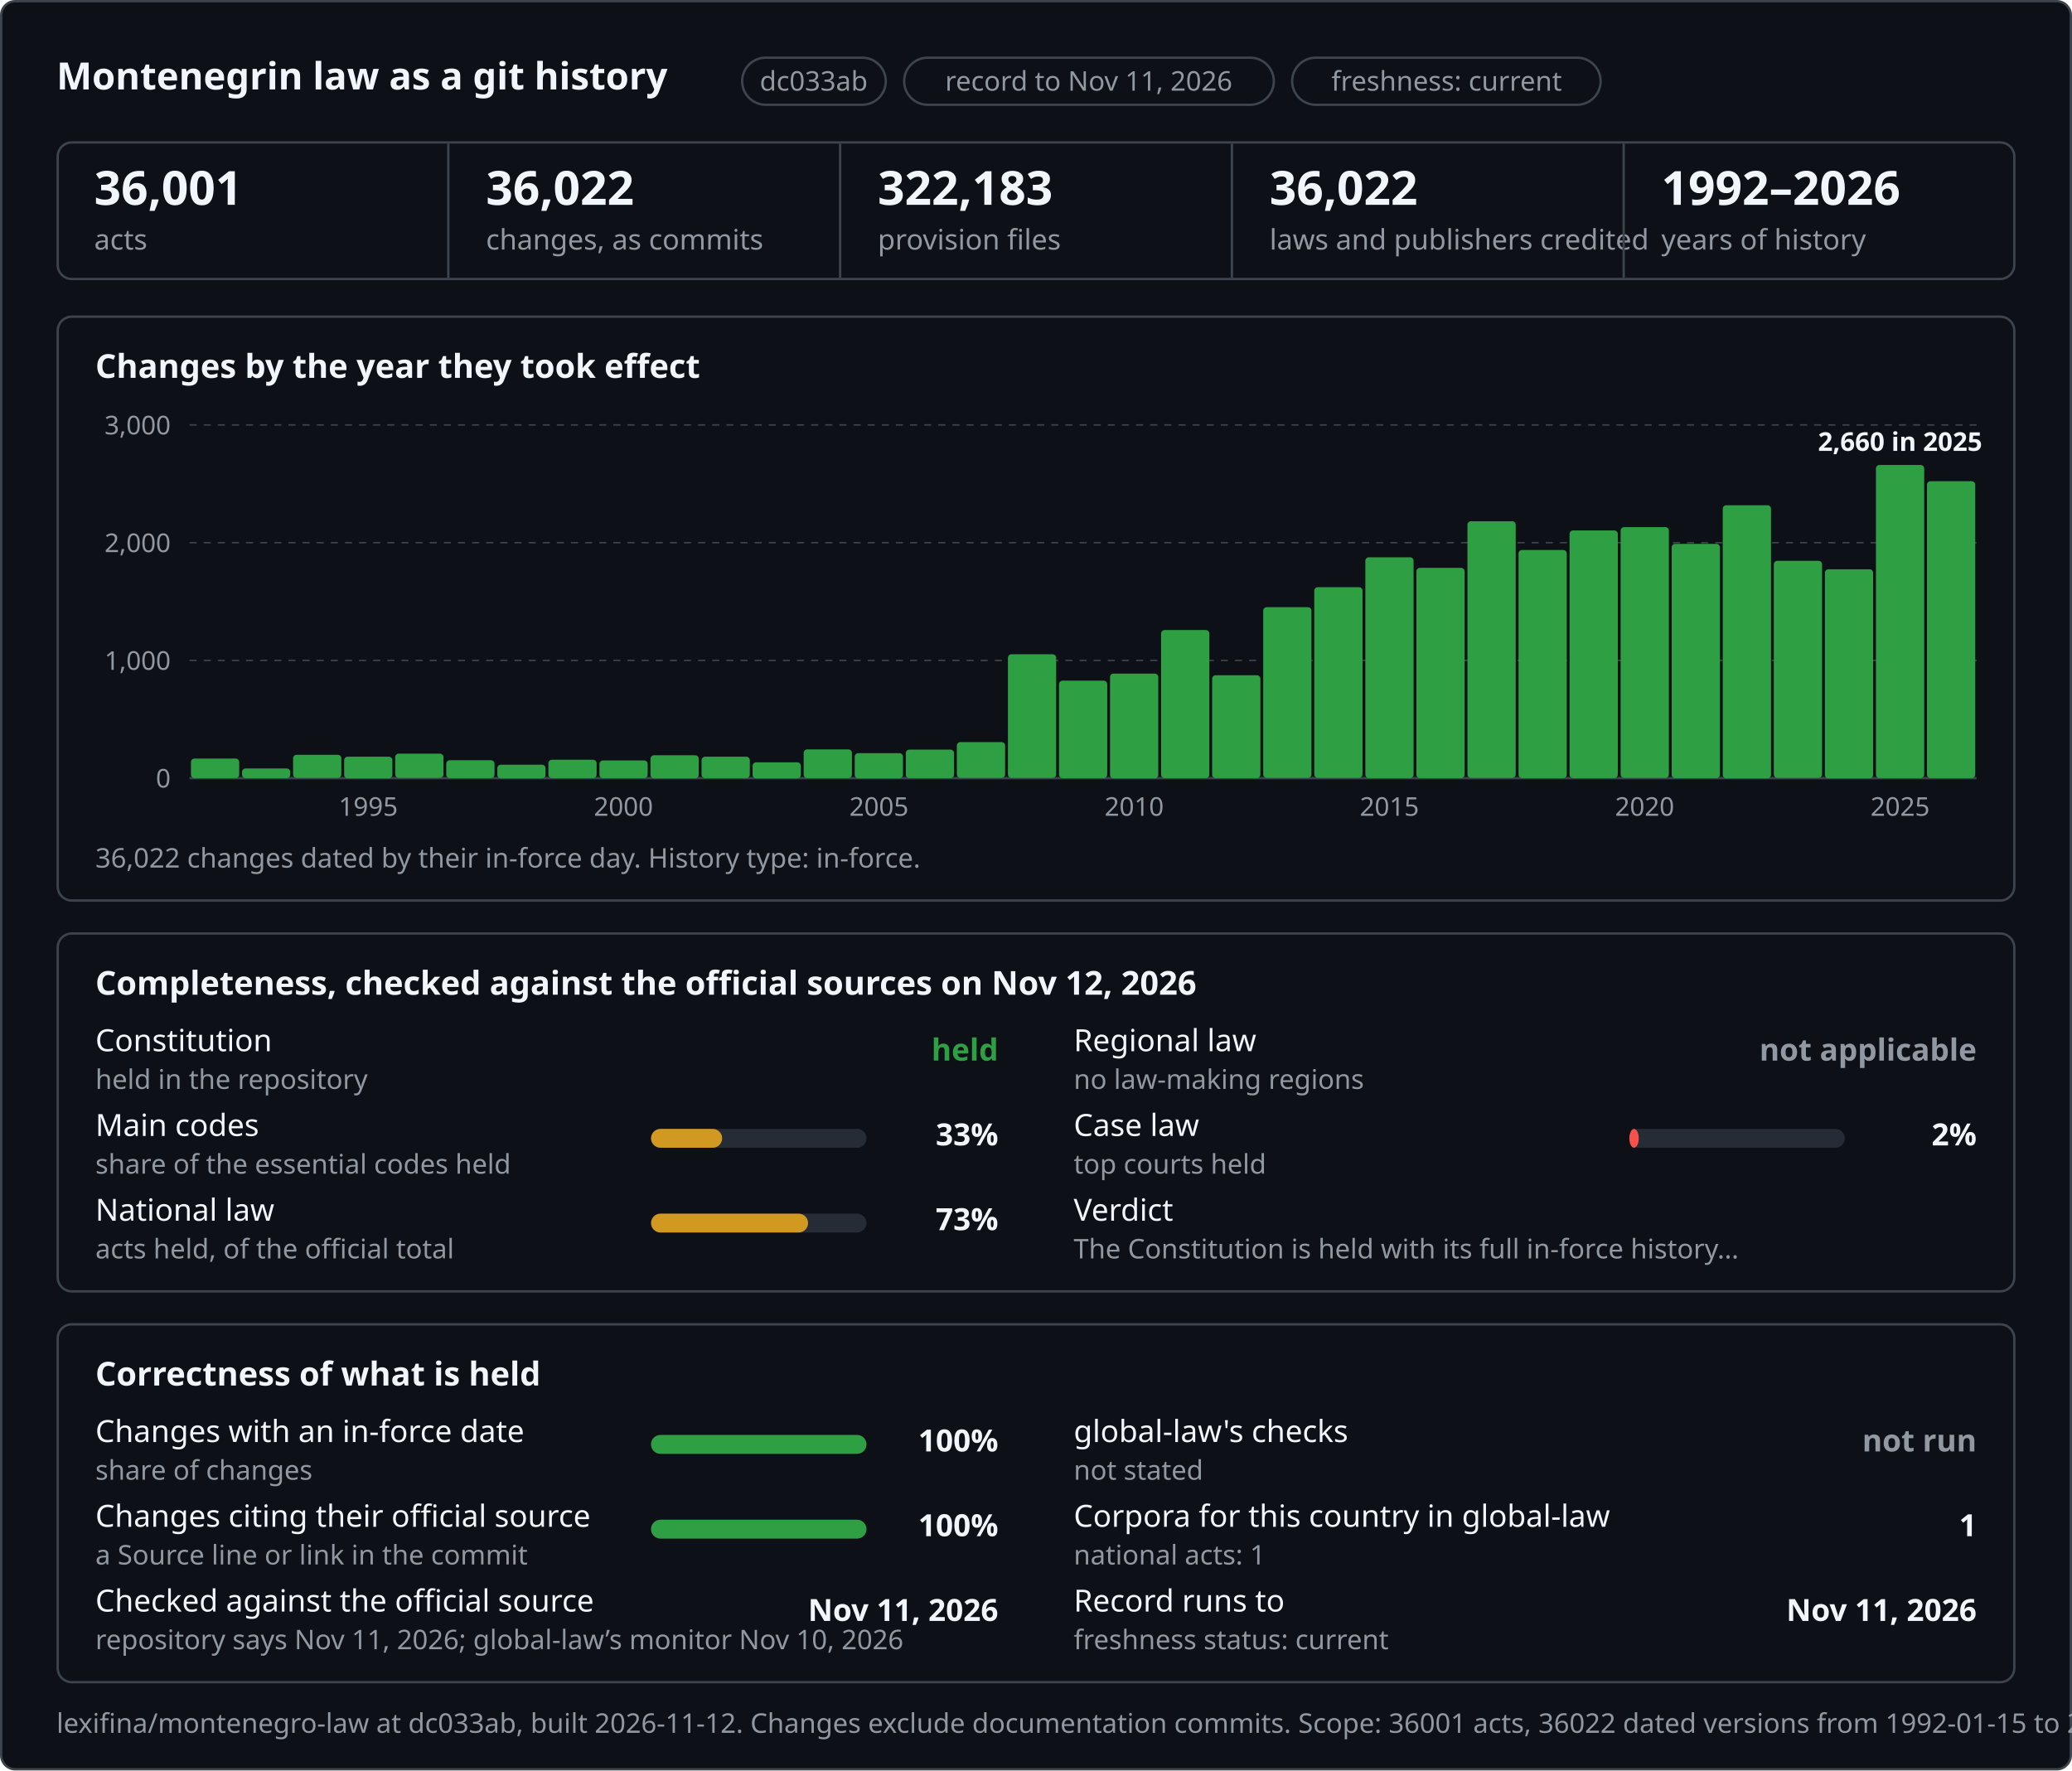
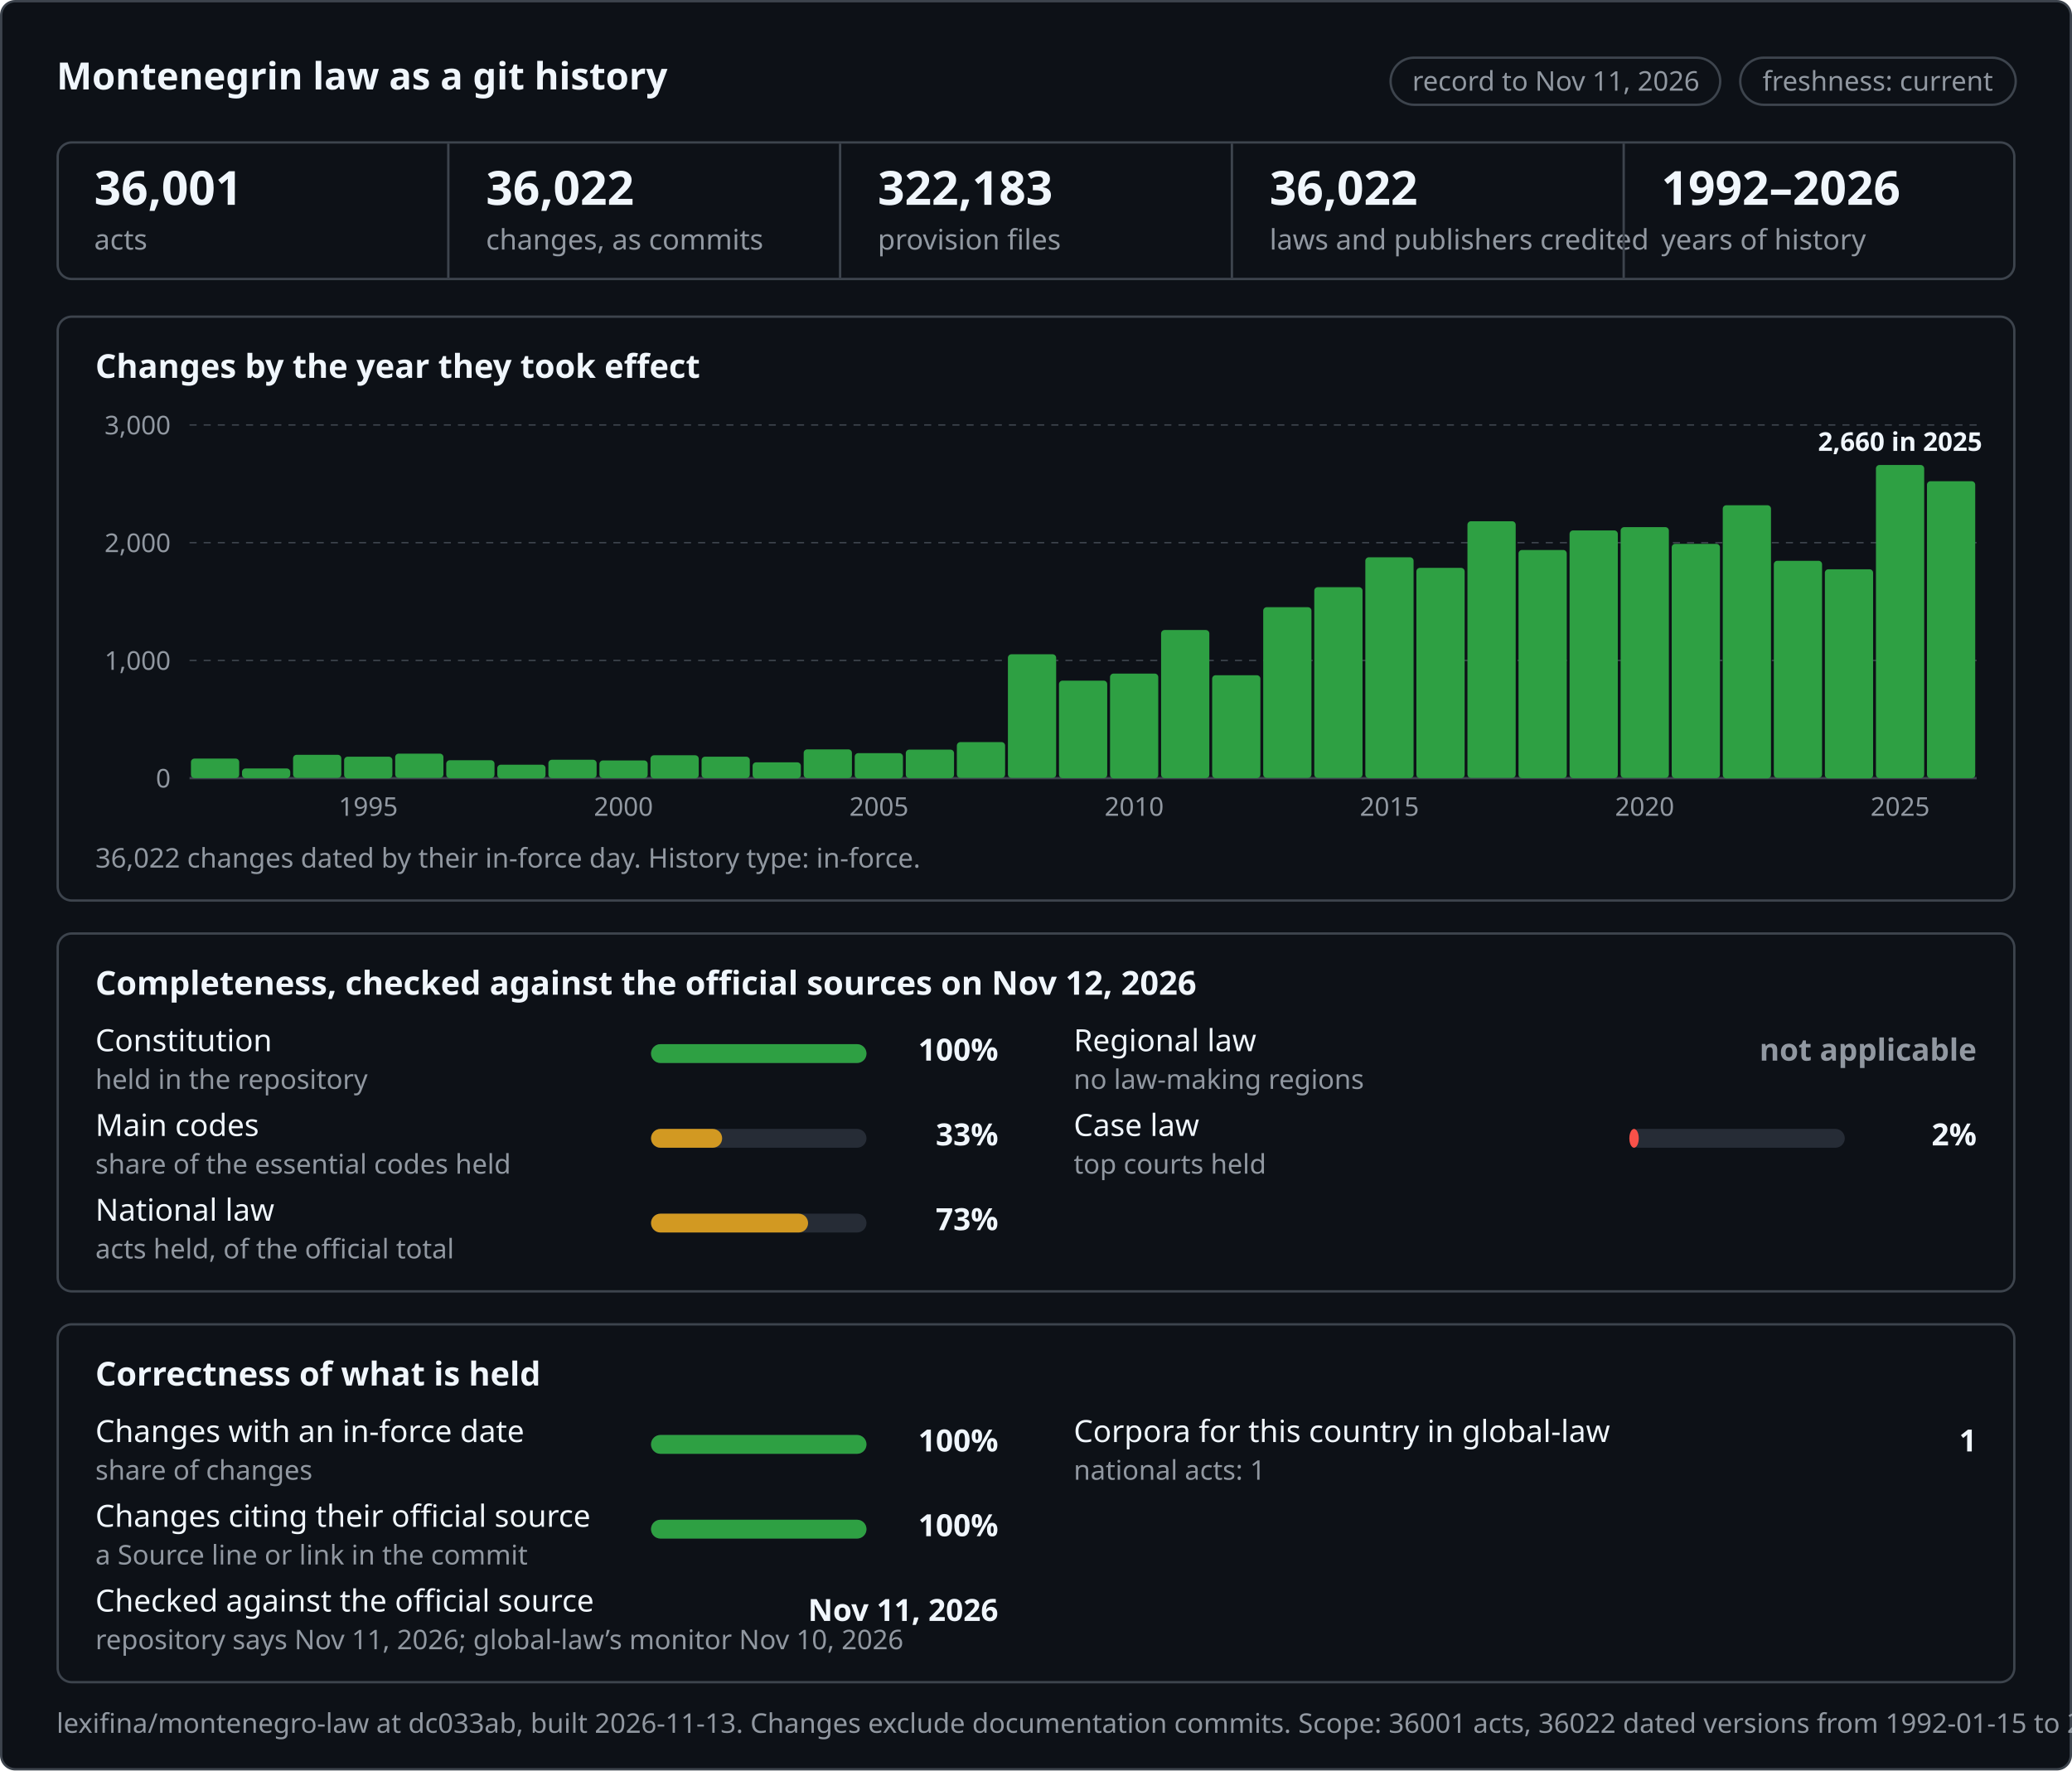
<svg xmlns="http://www.w3.org/2000/svg" width="880" height="752" viewBox="0 0 880 752" font-family="-apple-system,BlinkMacSystemFont,Segoe UI,Noto Sans,Helvetica,Arial,sans-serif">
  <rect x="0.5" y="0.5" width="879" height="751" rx="6" fill="#0d1117" stroke="#3d444d" />
  <text x="24" y="38" font-size="16" font-weight="600" fill="#f0f6fc">Montenegrin law as a git history</text>
-   <rect x="315.2" y="24.5" width="61" height="20" rx="10" fill="none" stroke="#3d444d" />
-   <text x="345.6" y="38.5" font-size="11.5" font-weight="500" text-anchor="middle" fill="#9198a1">dc033ab</text>
-   <rect x="384.0" y="24.5" width="157" height="20" rx="10" fill="none" stroke="#3d444d" />
-   <text x="462.4" y="38.5" font-size="11.5" font-weight="500" text-anchor="middle" fill="#9198a1">record to Nov 11, 2026</text>
-   <rect x="548.8" y="24.5" width="131" height="20" rx="10" fill="none" stroke="#3d444d" />
-   <text x="614.4" y="38.5" font-size="11.5" font-weight="500" text-anchor="middle" fill="#9198a1">freshness: current</text>
+   <rect x="590.6" y="24.5" width="140" height="20" rx="10" fill="none" stroke="#3d444d" />
+   <text x="660.8" y="38.5" font-size="11.5" font-weight="500" text-anchor="middle" fill="#9198a1">record to Nov 11, 2026</text>
+   <rect x="739.1" y="24.5" width="117" height="20" rx="10" fill="none" stroke="#3d444d" />
+   <text x="797.5" y="38.5" font-size="11.5" font-weight="500" text-anchor="middle" fill="#9198a1">freshness: current</text>
  <rect x="24.5" y="60.5" width="831" height="58" rx="6" fill="#0d1117" stroke="#3d444d" />
  <text x="40.0" y="87" font-size="20" font-weight="600" fill="#f0f6fc">36,001</text>
  <text x="40.0" y="106" font-size="12" fill="#9198a1">acts</text>
  <line x1="190.4" y1="61" x2="190.4" y2="118" stroke="#3d444d" />
  <text x="206.4" y="87" font-size="20" font-weight="600" fill="#f0f6fc">36,022</text>
  <text x="206.4" y="106" font-size="12" fill="#9198a1">changes, as commits</text>
  <line x1="356.8" y1="61" x2="356.8" y2="118" stroke="#3d444d" />
  <text x="372.8" y="87" font-size="20" font-weight="600" fill="#f0f6fc">322,183</text>
  <text x="372.8" y="106" font-size="12" fill="#9198a1">provision files</text>
  <line x1="523.2" y1="61" x2="523.2" y2="118" stroke="#3d444d" />
  <text x="539.2" y="87" font-size="20" font-weight="600" fill="#f0f6fc">36,022</text>
-   <text x="539.2" y="106" font-size="12" fill="#9198a1">laws and publishers credited</text>
+   <text x="539.2" y="106" font-size="12" fill="#9198a1" textLength="142" lengthAdjust="spacingAndGlyphs">laws and publishers credited</text>
  <line x1="689.6" y1="61" x2="689.6" y2="118" stroke="#3d444d" />
  <text x="705.6" y="87" font-size="20" font-weight="600" fill="#f0f6fc">1992–2026</text>
  <text x="705.6" y="106" font-size="12" fill="#9198a1">years of history</text>
  <rect x="24.5" y="134.5" width="831" height="248" rx="6" fill="#0d1117" stroke="#3d444d" />
  <text x="40.5" y="160.5" font-size="14" font-weight="600" fill="#f0f6fc">Changes by the year they took effect</text>
  <line x1="80.5" y1="330.5" x2="839.5" y2="330.5" stroke="#3d444d" stroke-width="1" />
  <text x="72.5" y="334.5" font-size="11" text-anchor="end" fill="#9198a1">0</text>
  <line x1="80.5" y1="280.5" x2="839.5" y2="280.5" stroke="#3d444d" stroke-width="0.6" stroke-dasharray="3 3" />
  <text x="72.5" y="284.5" font-size="11" text-anchor="end" fill="#9198a1">1,000</text>
  <line x1="80.5" y1="230.5" x2="839.5" y2="230.5" stroke="#3d444d" stroke-width="0.6" stroke-dasharray="3 3" />
  <text x="72.5" y="234.5" font-size="11" text-anchor="end" fill="#9198a1">2,000</text>
  <line x1="80.5" y1="180.5" x2="839.5" y2="180.5" stroke="#3d444d" stroke-width="0.6" stroke-dasharray="3 3" />
  <text x="72.5" y="184.5" font-size="11" text-anchor="end" fill="#9198a1">3,000</text>
  <rect x="81.10" y="322.2" width="20.49" height="8.3" rx="1.5" fill="#2ea043" />
  <rect x="102.79" y="326.4" width="20.49" height="4.1" rx="1.5" fill="#2ea043" />
  <rect x="124.47" y="320.6" width="20.49" height="9.8" rx="1.5" fill="#2ea043" />
  <rect x="146.16" y="321.4" width="20.49" height="9.2" rx="1.5" fill="#2ea043" />
  <text x="156.4" y="346.5" font-size="11" text-anchor="middle" fill="#9198a1">1995</text>
  <rect x="167.84" y="320.1" width="20.49" height="10.3" rx="1.5" fill="#2ea043" />
  <rect x="189.53" y="322.9" width="20.49" height="7.6" rx="1.5" fill="#2ea043" />
  <rect x="211.21" y="324.8" width="20.49" height="5.8" rx="1.5" fill="#2ea043" />
  <rect x="232.90" y="322.7" width="20.49" height="7.8" rx="1.5" fill="#2ea043" />
  <rect x="254.59" y="323.0" width="20.49" height="7.5" rx="1.5" fill="#2ea043" />
  <text x="264.8" y="346.5" font-size="11" text-anchor="middle" fill="#9198a1">2000</text>
  <rect x="276.27" y="320.8" width="20.49" height="9.8" rx="1.5" fill="#2ea043" />
  <rect x="297.96" y="321.4" width="20.49" height="9.1" rx="1.5" fill="#2ea043" />
  <rect x="319.64" y="323.8" width="20.49" height="6.8" rx="1.5" fill="#2ea043" />
  <rect x="341.33" y="318.3" width="20.49" height="12.2" rx="1.5" fill="#2ea043" />
  <rect x="363.01" y="319.9" width="20.49" height="10.7" rx="1.5" fill="#2ea043" />
  <text x="373.3" y="346.5" font-size="11" text-anchor="middle" fill="#9198a1">2005</text>
  <rect x="384.70" y="318.4" width="20.49" height="12.1" rx="1.5" fill="#2ea043" />
  <rect x="406.39" y="315.2" width="20.49" height="15.2" rx="1.5" fill="#2ea043" />
  <rect x="428.07" y="277.9" width="20.49" height="52.5" rx="1.5" fill="#2ea043" />
  <rect x="449.76" y="289.1" width="20.49" height="41.4" rx="1.5" fill="#2ea043" />
  <rect x="471.44" y="286.1" width="20.49" height="44.5" rx="1.5" fill="#2ea043" />
  <text x="481.7" y="346.5" font-size="11" text-anchor="middle" fill="#9198a1">2010</text>
  <rect x="493.13" y="267.6" width="20.49" height="62.9" rx="1.5" fill="#2ea043" />
  <rect x="514.81" y="286.8" width="20.49" height="43.7" rx="1.5" fill="#2ea043" />
  <rect x="536.50" y="257.9" width="20.49" height="72.5" rx="1.5" fill="#2ea043" />
  <rect x="558.19" y="249.4" width="20.49" height="81.0" rx="1.5" fill="#2ea043" />
  <rect x="579.87" y="236.7" width="20.49" height="93.8" rx="1.5" fill="#2ea043" />
  <text x="590.1" y="346.5" font-size="11" text-anchor="middle" fill="#9198a1">2015</text>
  <rect x="601.56" y="241.2" width="20.49" height="89.3" rx="1.5" fill="#2ea043" />
  <rect x="623.24" y="221.4" width="20.49" height="109.0" rx="1.5" fill="#2ea043" />
  <rect x="644.93" y="233.6" width="20.49" height="96.9" rx="1.5" fill="#2ea043" />
  <rect x="666.61" y="225.3" width="20.49" height="105.2" rx="1.5" fill="#2ea043" />
  <rect x="688.30" y="223.9" width="20.49" height="106.5" rx="1.5" fill="#2ea043" />
  <text x="698.5" y="346.5" font-size="11" text-anchor="middle" fill="#9198a1">2020</text>
  <rect x="709.99" y="231.0" width="20.49" height="99.5" rx="1.5" fill="#2ea043" />
  <rect x="731.67" y="214.6" width="20.49" height="116.0" rx="1.5" fill="#2ea043" />
  <rect x="753.36" y="238.2" width="20.49" height="92.2" rx="1.5" fill="#2ea043" />
  <rect x="775.04" y="241.8" width="20.49" height="88.8" rx="1.5" fill="#2ea043" />
  <rect x="796.73" y="197.5" width="20.49" height="133.0" rx="1.5" fill="#2ea043" />
  <text x="807.0" y="346.5" font-size="11" text-anchor="middle" fill="#9198a1">2025</text>
  <text x="807.0" y="191.5" font-size="11" font-weight="600" text-anchor="middle" fill="#f0f6fc">2,660 in 2025</text>
  <rect x="818.41" y="204.4" width="20.49" height="126.1" rx="1.5" fill="#2ea043" />
  <text x="40.5" y="368.5" font-size="11.5" fill="#9198a1">36,022 changes dated by their in-force day. History type: in-force.</text>
  <rect x="24.5" y="396.5" width="831" height="152" rx="6" fill="#0d1117" stroke="#3d444d" />
  <text x="40.5" y="422.5" font-size="14" font-weight="600" fill="#f0f6fc">Completeness, checked against the official sources on Nov 12, 2026</text>
  <text x="40.5" y="446.5" font-size="13" fill="#f0f6fc">Constitution</text>
  <text x="40.5" y="462.5" font-size="11.5" fill="#9198a1">held in the repository</text>
-   <text x="424.0" y="450.5" font-size="13" font-weight="600" text-anchor="end" fill="#2ea043">held</text>
+   <g>
+     <rect x="276.5" y="443.5" width="91.5" height="8" rx="4" fill="#262c36" />
+     <rect x="276.5" y="443.5" width="91.5" height="8" rx="4" fill="#2ea043" />
+   </g>
+   <text x="424.0" y="450.5" font-size="13" font-weight="600" text-anchor="end" fill="#f0f6fc">100%</text>
  <text x="40.5" y="482.5" font-size="13" fill="#f0f6fc">Main codes</text>
  <text x="40.5" y="498.5" font-size="11.5" fill="#9198a1">share of the essential codes held</text>
  <g>
    <rect x="276.5" y="479.5" width="91.5" height="8" rx="4" fill="#262c36" />
    <rect x="276.5" y="479.5" width="30.2" height="8" rx="4" fill="#d29922" />
  </g>
  <text x="424.0" y="486.5" font-size="13" font-weight="600" text-anchor="end" fill="#f0f6fc">33%</text>
  <text x="40.5" y="518.5" font-size="13" fill="#f0f6fc">National law</text>
  <text x="40.5" y="534.5" font-size="11.5" fill="#9198a1">acts held, of the official total</text>
  <g>
    <rect x="276.5" y="515.5" width="91.5" height="8" rx="4" fill="#262c36" />
    <rect x="276.5" y="515.5" width="66.7" height="8" rx="4" fill="#d29922" />
  </g>
  <text x="424.0" y="522.5" font-size="13" font-weight="600" text-anchor="end" fill="#f0f6fc">73%</text>
  <text x="456.0" y="446.5" font-size="13" fill="#f0f6fc">Regional law</text>
  <text x="456.0" y="462.5" font-size="11.5" fill="#9198a1">no law-making regions</text>
  <text x="839.5" y="450.5" font-size="13" font-weight="600" text-anchor="end" fill="#9198a1">not applicable</text>
  <text x="456.0" y="482.5" font-size="13" fill="#f0f6fc">Case law</text>
  <text x="456.0" y="498.5" font-size="11.5" fill="#9198a1">top courts held</text>
  <g>
    <rect x="692.0" y="479.5" width="91.5" height="8" rx="4" fill="#262c36" />
    <rect x="692.0" y="479.5" width="4.0" height="8" rx="4" fill="#f85149" />
  </g>
  <text x="839.5" y="486.5" font-size="13" font-weight="600" text-anchor="end" fill="#f0f6fc">2%</text>
-   <text x="456.0" y="518.5" font-size="13" fill="#f0f6fc">Verdict</text>
-   <text x="456.0" y="534.5" font-size="11.5" fill="#9198a1">The Constitution is held with its full in-force history…</text>
-   <text x="839.5" y="522.5" font-size="13" font-weight="600" text-anchor="end" fill="#9198a1" />
  <rect x="24.5" y="562.5" width="831" height="152" rx="6" fill="#0d1117" stroke="#3d444d" />
  <text x="40.5" y="588.5" font-size="14" font-weight="600" fill="#f0f6fc">Correctness of what is held</text>
  <text x="40.5" y="612.5" font-size="13" fill="#f0f6fc">Changes with an in-force date</text>
  <text x="40.5" y="628.5" font-size="11.5" fill="#9198a1">share of changes</text>
  <g>
    <rect x="276.5" y="609.5" width="91.5" height="8" rx="4" fill="#262c36" />
    <rect x="276.5" y="609.5" width="91.5" height="8" rx="4" fill="#2ea043" />
  </g>
  <text x="424.0" y="616.5" font-size="13" font-weight="600" text-anchor="end" fill="#f0f6fc">100%</text>
  <text x="40.5" y="648.5" font-size="13" fill="#f0f6fc">Changes citing their official source</text>
  <text x="40.5" y="664.5" font-size="11.5" fill="#9198a1">a Source line or link in the commit</text>
  <g>
    <rect x="276.5" y="645.5" width="91.5" height="8" rx="4" fill="#262c36" />
    <rect x="276.5" y="645.5" width="91.5" height="8" rx="4" fill="#2ea043" />
  </g>
  <text x="424.0" y="652.5" font-size="13" font-weight="600" text-anchor="end" fill="#f0f6fc">100%</text>
  <text x="40.5" y="684.5" font-size="13" fill="#f0f6fc">Checked against the official source</text>
  <text x="40.5" y="700.5" font-size="11.5" fill="#9198a1">repository says Nov 11, 2026; global-law’s monitor Nov 10, 2026</text>
  <text x="424.0" y="688.5" font-size="13" font-weight="600" text-anchor="end" fill="#f0f6fc">Nov 11, 2026</text>
-   <text x="456.0" y="612.5" font-size="13" fill="#f0f6fc">global-law's checks</text>
-   <text x="456.0" y="628.5" font-size="11.5" fill="#9198a1">not stated</text>
-   <text x="839.5" y="616.5" font-size="13" font-weight="600" text-anchor="end" fill="#9198a1">not run</text>
-   <text x="456.0" y="648.5" font-size="13" fill="#f0f6fc">Corpora for this country in global-law</text>
-   <text x="456.0" y="664.5" font-size="11.5" fill="#9198a1">national acts: 1</text>
-   <text x="839.5" y="652.5" font-size="13" font-weight="600" text-anchor="end" fill="#f0f6fc">1</text>
-   <text x="456.0" y="684.5" font-size="13" fill="#f0f6fc">Record runs to</text>
-   <text x="456.0" y="700.5" font-size="11.5" fill="#9198a1">freshness status: current</text>
-   <text x="839.5" y="688.5" font-size="13" font-weight="600" text-anchor="end" fill="#f0f6fc">Nov 11, 2026</text>
-   <text x="24" y="736" font-size="11.5" fill="#9198a1">lexifina/montenegro-law at dc033ab, built 2026-11-12. Changes exclude documentation commits. Scope: 36001 acts, 36022 dated versions from 1992-01-15 to 2026-11-11</text>
+   <text x="456.0" y="612.5" font-size="13" fill="#f0f6fc">Corpora for this country in global-law</text>
+   <text x="456.0" y="628.5" font-size="11.5" fill="#9198a1">national acts: 1</text>
+   <text x="839.5" y="616.5" font-size="13" font-weight="600" text-anchor="end" fill="#f0f6fc">1</text>
+   <text x="24" y="736" font-size="11.5" fill="#9198a1" textLength="832" lengthAdjust="spacingAndGlyphs">lexifina/montenegro-law at dc033ab, built 2026-11-13. Changes exclude documentation commits. Scope: 36001 acts, 36022 dated versions from 1992-01-15 to 2026-11-11</text>
</svg>
